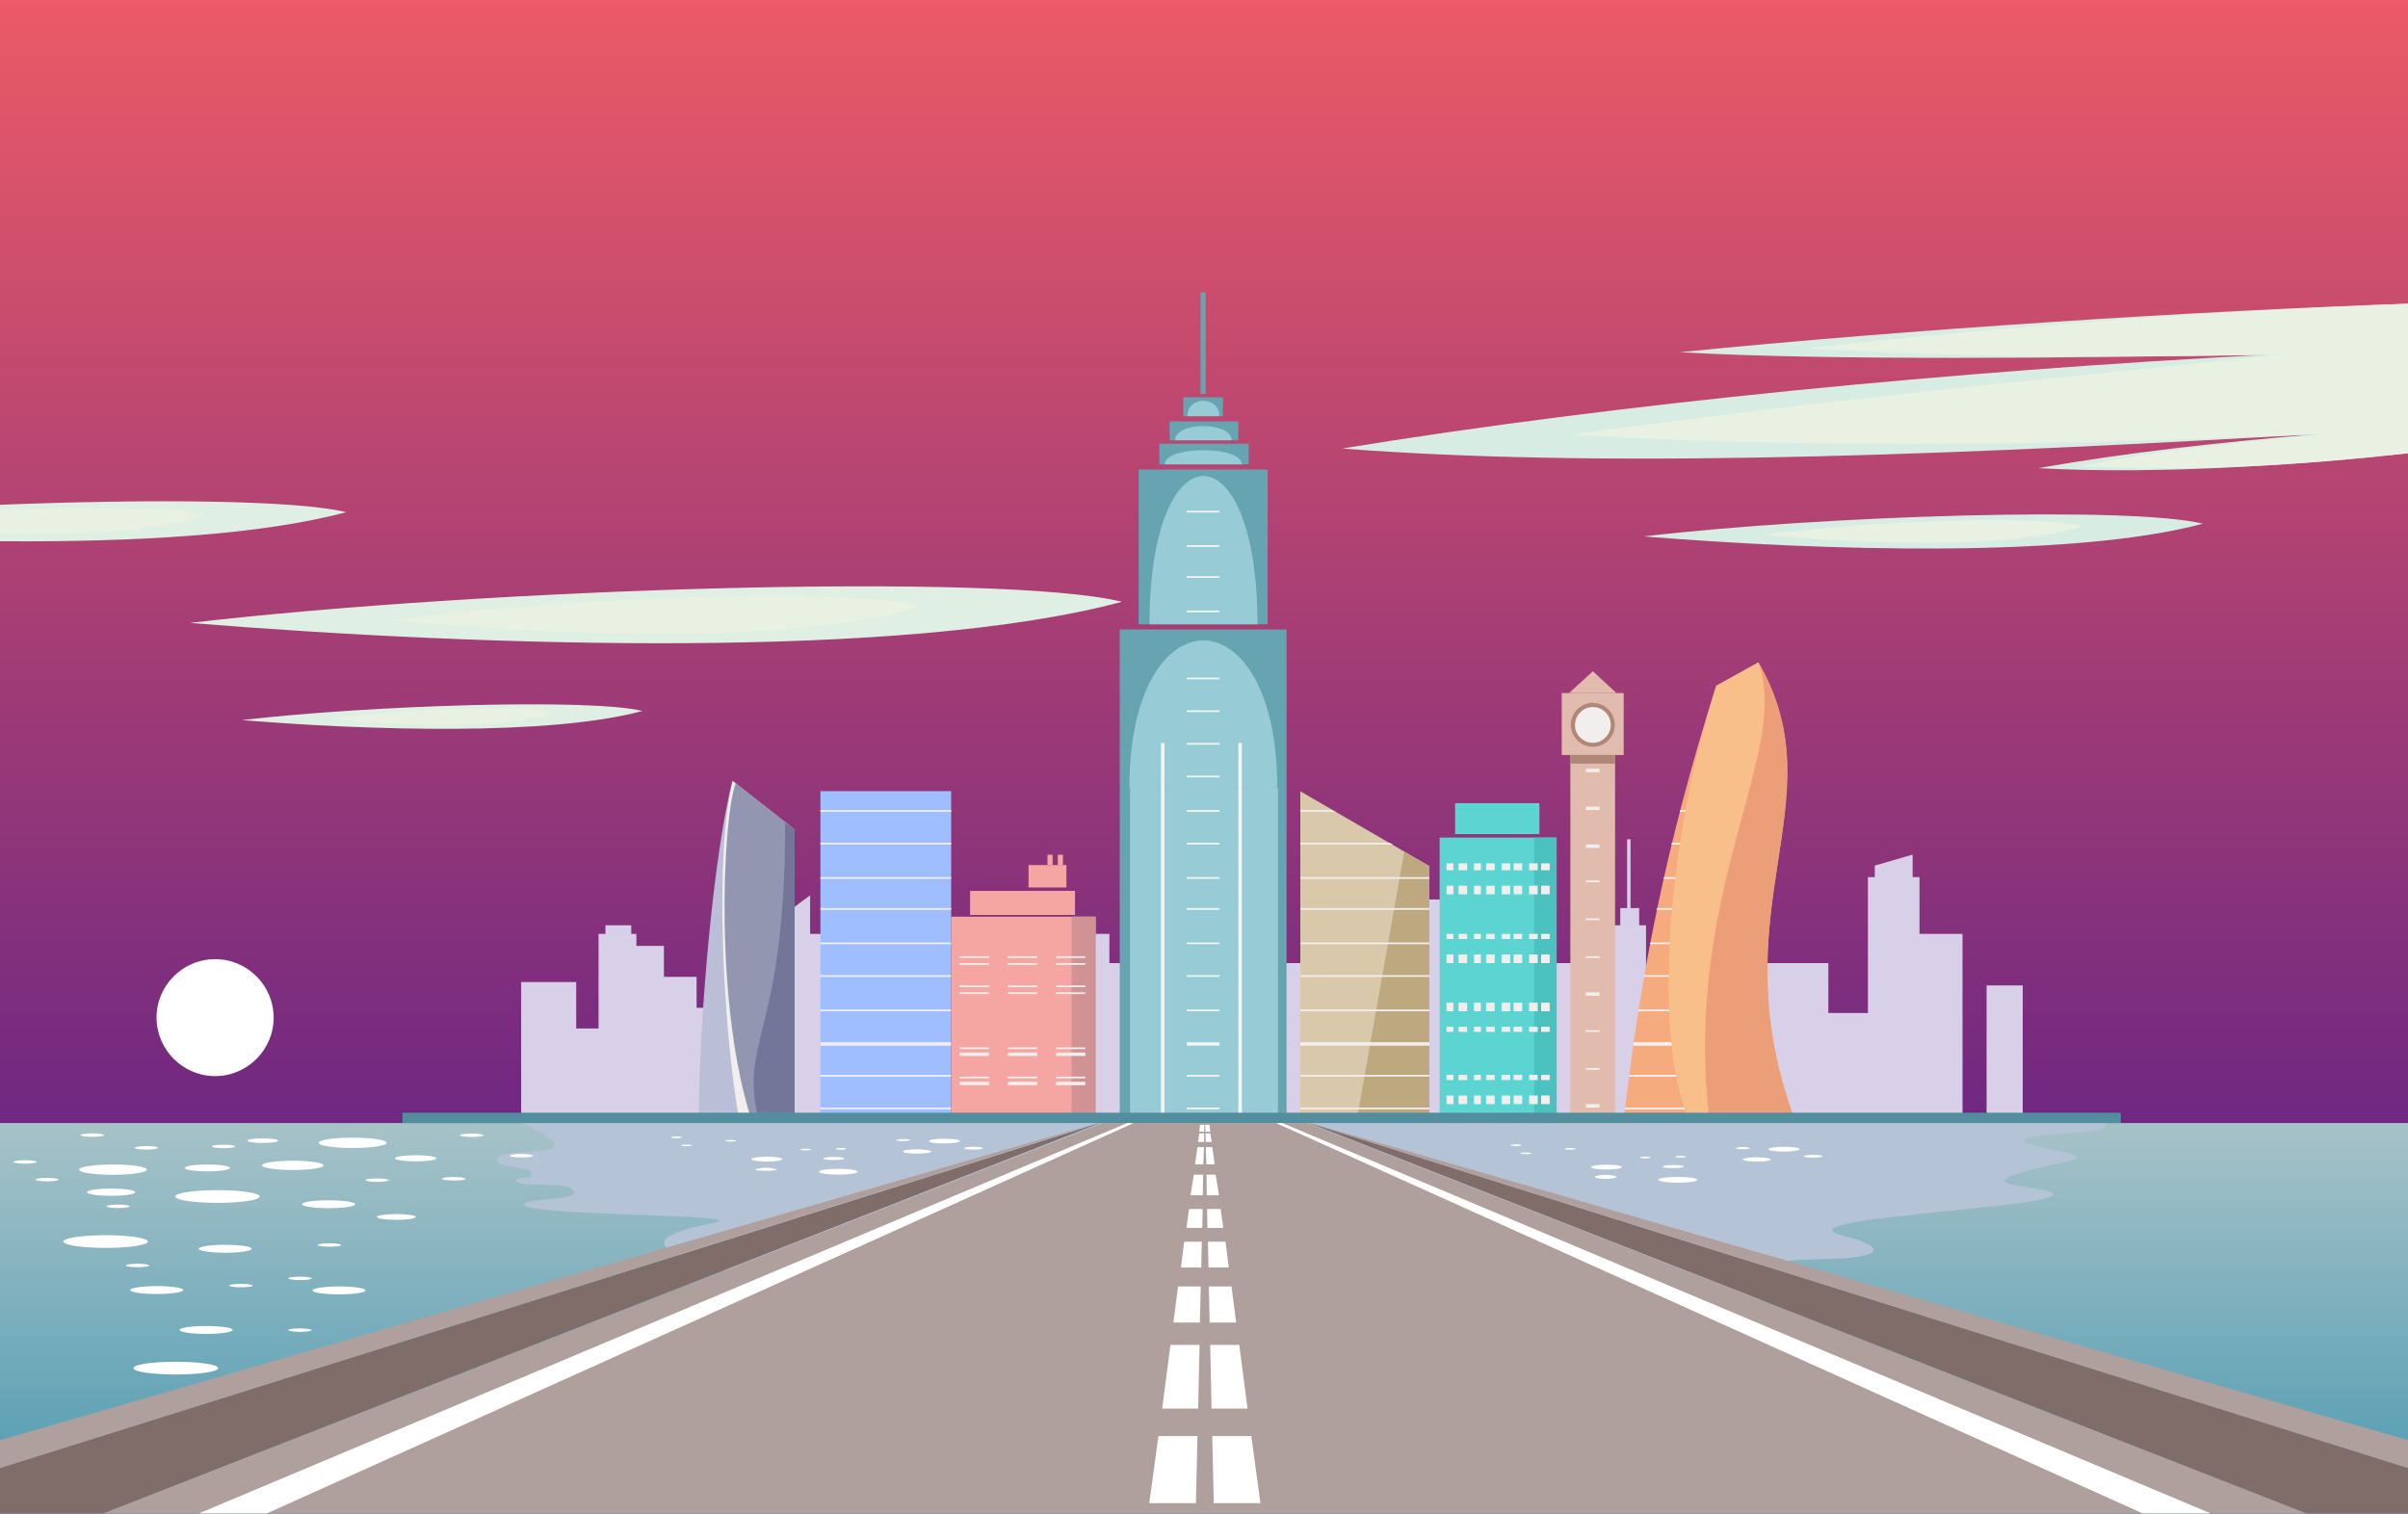
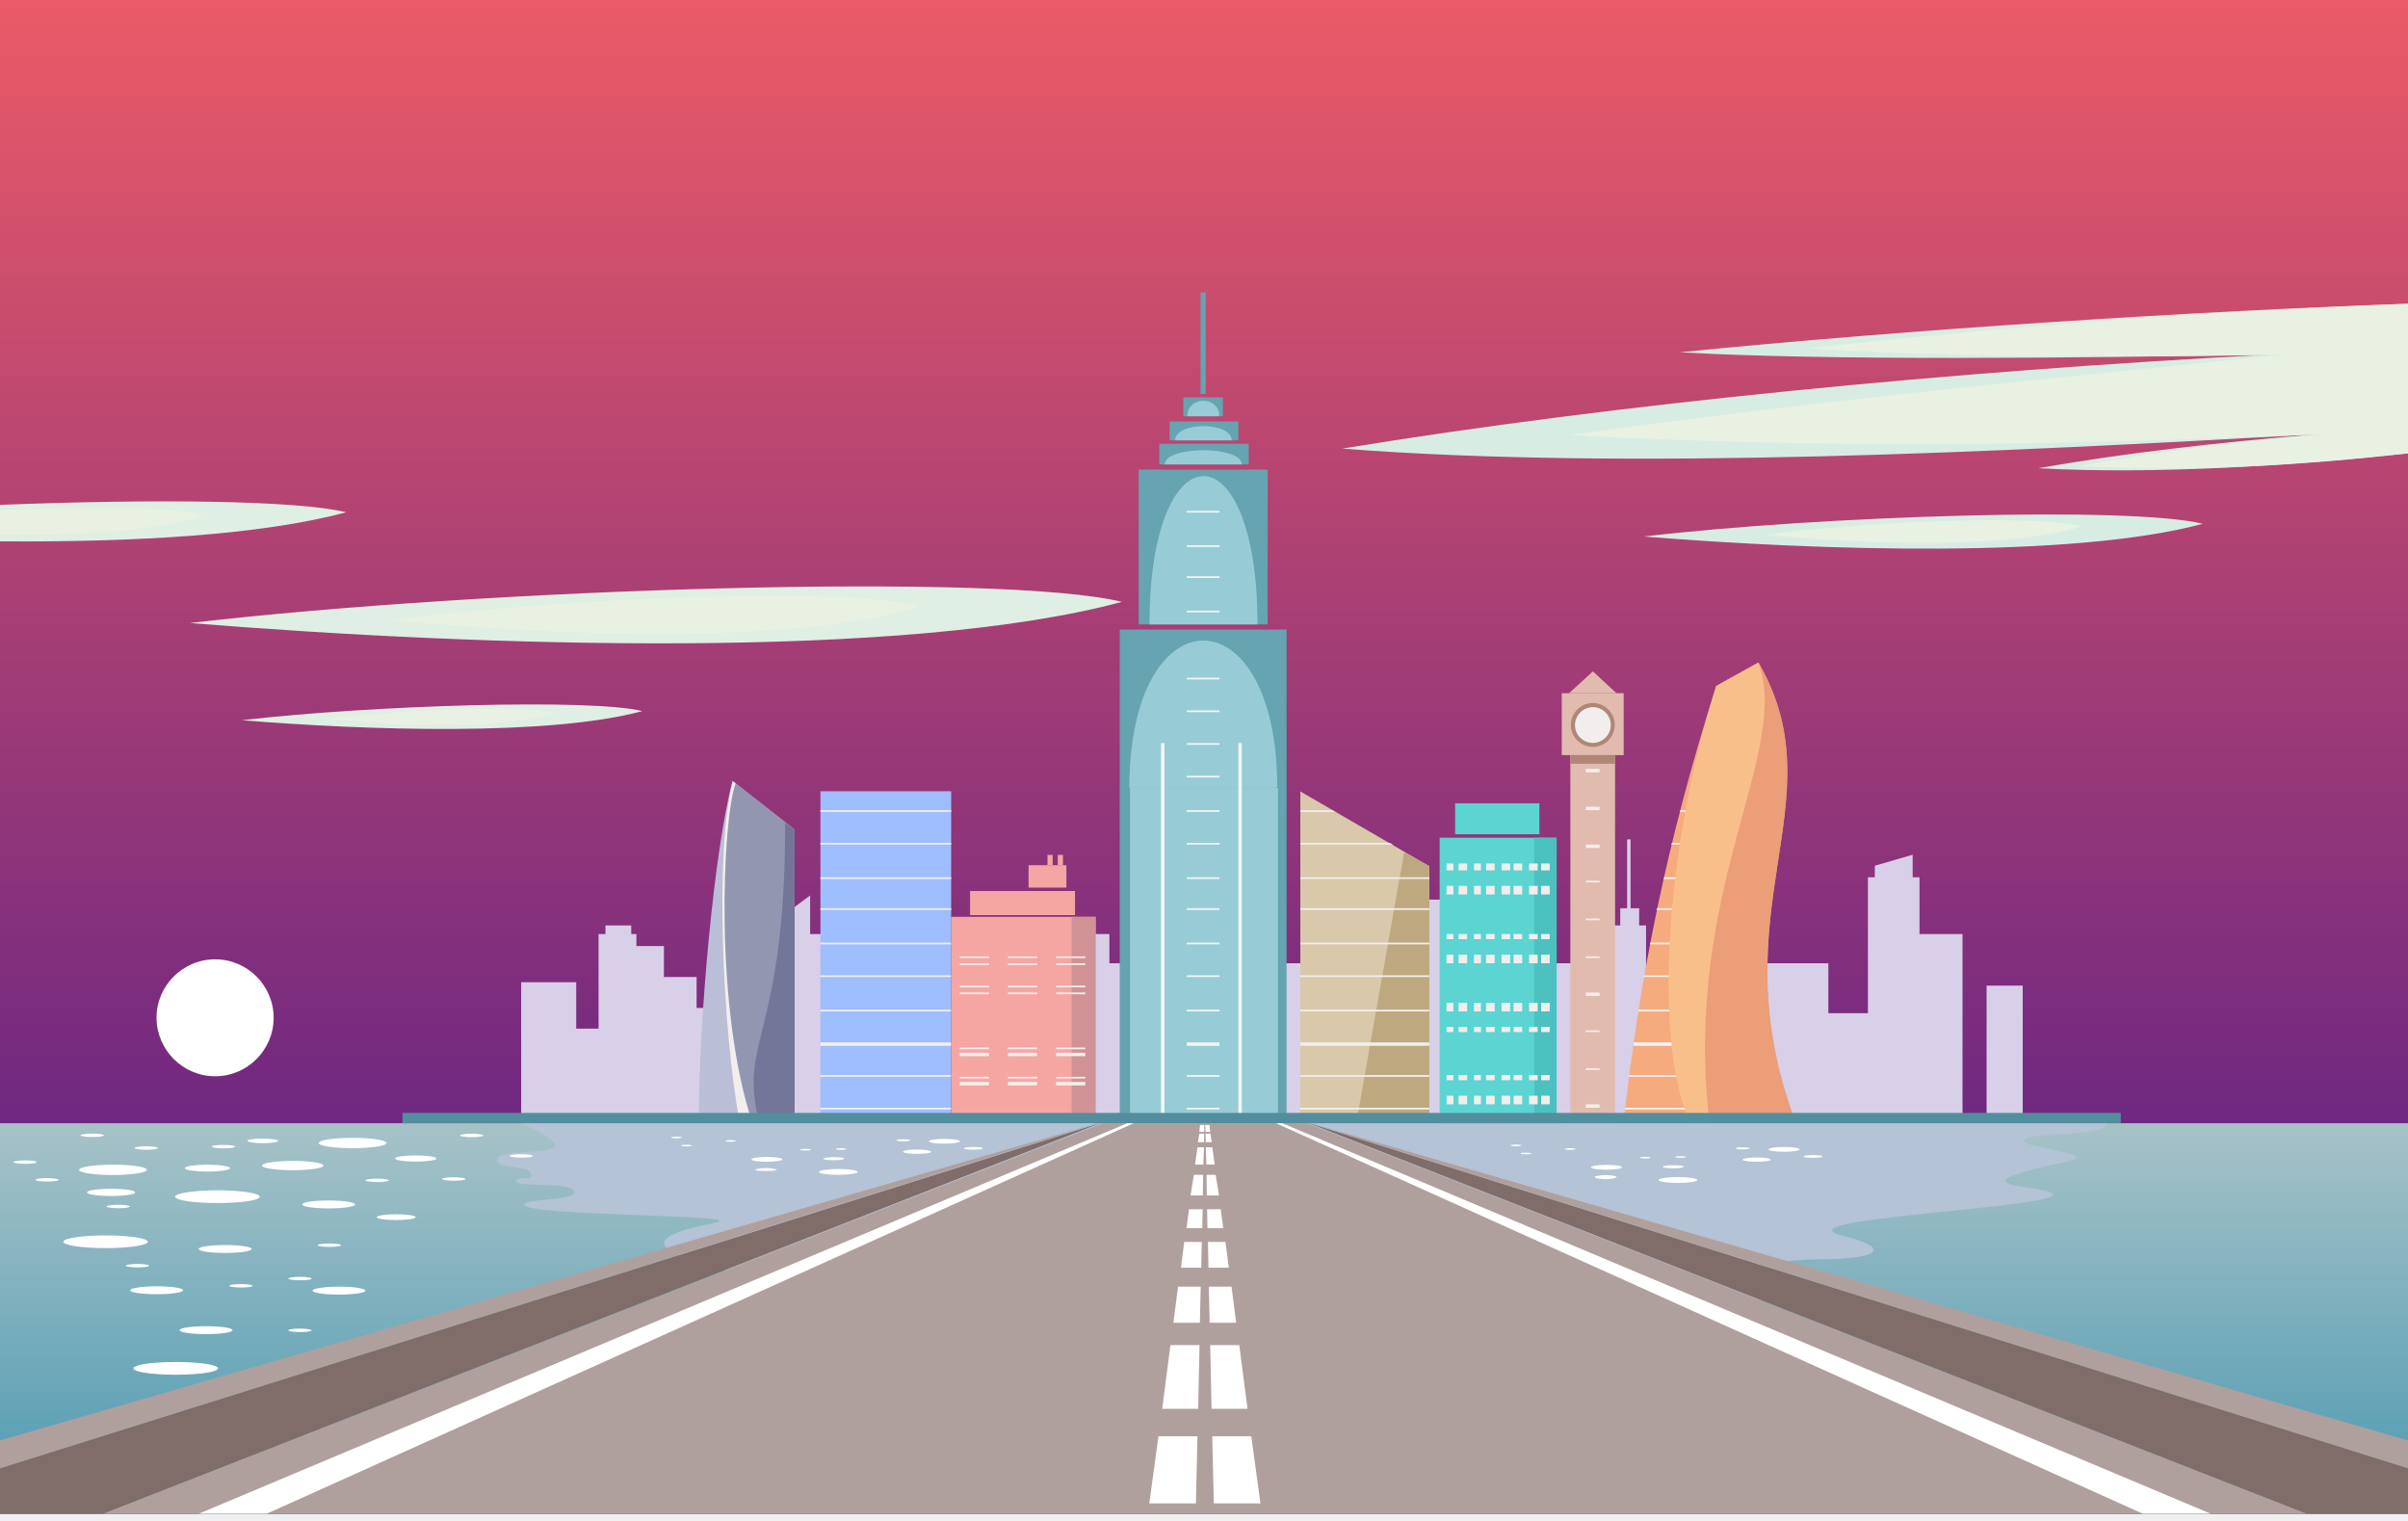
- <svg xmlns="http://www.w3.org/2000/svg" version="1.1" id="Layer_1" x="0px" y="0px" viewBox="0 100 1400 880" enable-background="new 0 0 1400 980" xml:space="preserve">
+ <svg xmlns="http://www.w3.org/2000/svg" version="1.1" id="Layer_1" x="0px" y="0px" viewBox="0 100 1400 884" enable-background="new 0 0 1400 884" xml:space="preserve">
  <linearGradient id="SVGID_1_" gradientUnits="userSpaceOnUse" x1="700" y1="980" x2="700" y2="-3.142668e-008">
    <stop class="background-1" offset="0" style="stop-color:#44168A" />
    <stop class="background-2" offset="1" style="stop-color:#FE6262" />
  </linearGradient>
  <rect fill-rule="evenodd" clip-rule="evenodd" fill="url(#SVGID_1_)" width="1400" height="980" />
  <g>
    <path fill-rule="evenodd" clip-rule="evenodd" fill="#D7EDE4" d="M1400,276.6c-120.1,4-292.1,15-423.3,28.2   c86,4.9,228.2,3.4,342.1,1.4c-181.1,9.4-379.5,28.5-538.4,54.6c166.3,12.9,384,1.9,565.3-8.3c-58.2,5-109.4,10.7-160.6,19.7   c68.7,3.8,148.7-1.7,214.9-8.6V276.6z" />
    <path fill-rule="evenodd" clip-rule="evenodd" fill="#E9F1E2" d="M1400,276.6c-107.9,4-231.1,12.7-348.9,25.9   c77.2,4.9,173.9,5.7,276.1,3.7c-158.3,16.3-269.9,26.7-414.3,46.7c152,8.1,281.9,6,438.5-0.5c-52.3,5-95,9.5-141,18.5   c61.7,3.8,130.8-0.6,189.7-7.4V276.6z" />
    <path fill-rule="evenodd" clip-rule="evenodd" fill="#D7EDE4" d="M955.7,411.9c104.3-12.2,282.8-17.7,325-7.4   C1205,424.8,1058.5,420.2,955.7,411.9L955.7,411.9z" />
    <path fill-rule="evenodd" clip-rule="evenodd" fill="#E9F1E2" d="M1026,410.9c59.2-8,160.5-11.6,184.4-4.9   C1167.5,419.4,1084.3,416.4,1026,410.9L1026,410.9z" />
    <path fill-rule="evenodd" clip-rule="evenodd" fill="#E0EFE3" d="M140.6,518.7c74.8-8.7,202.7-12.7,232.9-5.3   C319.2,528,214.2,524.7,140.6,518.7L140.6,518.7z" />
    <path fill-rule="evenodd" clip-rule="evenodd" fill="#E9F1E2" d="M191,518c42.4-5.7,115-8.3,132.2-3.5   C292.3,524.1,232.8,522,191,518L191,518z" />
    <path fill-rule="evenodd" clip-rule="evenodd" fill="#E0EFE3" d="M110.4,462.2c174-20.3,471.6-29.4,541.9-12.3   C526.1,483.8,281.8,476.1,110.4,462.2L110.4,462.2z" />
    <path fill-rule="evenodd" clip-rule="evenodd" fill="#E9F1E2" d="M227.6,460.6c98.7-13.4,267.6-19.4,307.5-8.1   C463.5,474.9,324.9,469.8,227.6,460.6L227.6,460.6z" />
    <path fill-rule="evenodd" clip-rule="evenodd" fill="#E0EFE3" d="M0,393.5c89.5-3.5,172.4-2.7,201.3,4.3   C152.1,411,78.5,415.3,0,414.7V393.5z" />
    <path fill-rule="evenodd" clip-rule="evenodd" fill="#E9F1E2" d="M0,397c52.7-2.5,102-2.2,118.9,2.6c-28.9,9-72.3,11.7-118.9,11.1   V397z" />
  </g>
  <path class="feature-6" fill-rule="evenodd" clip-rule="evenodd" fill="#D8CFE8" d="M303,753h186V643h-18v-22.4l-22,16.2V686h-44v-18h-19v-18h-16v-7  h-3v-5h-15v5h-4v55h-13v-27h-32V753z M1155,753h21v-80h-21V753z M1141,753V643h-25v-33h-4v-13.1l-22,6.4v6.7h-4v79h-23v-29h-38v93  H1141z M948,628v-40h-2v40h-4v10h-5v115h20V638h-4v-10H948z M901,753h22v-93h-22V753z M826,753h22V623h-22V753z M739,753h22v-93h-22  V753z M661,753v-93h-16v-17h-22v110H661z" />
  <g>
    <rect class="feature-4" x="477" y="560" fill-rule="evenodd" clip-rule="evenodd" fill="#9EBEFF" width="76" height="193" />
    <rect x="477" y="744" fill-rule="evenodd" clip-rule="evenodd" fill="#F2EEED" width="76" height="1" />
    <rect x="477" y="725" fill-rule="evenodd" clip-rule="evenodd" fill="#F2EEED" width="76" height="1" />
    <rect x="477" y="706" fill-rule="evenodd" clip-rule="evenodd" fill="#F2EEED" width="76" height="2" />
    <rect x="477" y="687" fill-rule="evenodd" clip-rule="evenodd" fill="#F2EEED" width="76" height="1" />
    <rect x="477" y="667" fill-rule="evenodd" clip-rule="evenodd" fill="#F2EEED" width="76" height="1" />
    <rect x="477" y="648" fill-rule="evenodd" clip-rule="evenodd" fill="#F2EEED" width="76" height="1" />
    <rect x="477" y="628" fill-rule="evenodd" clip-rule="evenodd" fill="#F2EEED" width="76" height="1" />
    <rect x="477" y="610" fill-rule="evenodd" clip-rule="evenodd" fill="#F2EEED" width="76" height="1" />
    <rect x="477" y="590" fill-rule="evenodd" clip-rule="evenodd" fill="#F2EEED" width="76" height="1" />
    <rect x="477" y="571" fill-rule="evenodd" clip-rule="evenodd" fill="#F2EEED" width="76" height="1" />
  </g>
  <g>
    <rect x="553" y="633" fill-rule="evenodd" clip-rule="evenodd" fill="#F5A6A2" width="84" height="120" />
    <rect x="564" y="618" fill-rule="evenodd" clip-rule="evenodd" fill="#F5A6A2" width="61" height="14" />
    <rect x="598" y="603" fill-rule="evenodd" clip-rule="evenodd" fill="#F5A6A2" width="22" height="13" />
    <rect x="615" y="597" fill-rule="evenodd" clip-rule="evenodd" fill="#F5A6A2" width="3" height="6" />
    <rect x="609" y="597" fill-rule="evenodd" clip-rule="evenodd" fill="#F5A6A2" width="3" height="6" />
    <rect x="623" y="633" fill-rule="evenodd" clip-rule="evenodd" fill="#D19296" width="14" height="120" />
    <path fill-rule="evenodd" clip-rule="evenodd" fill="#F2EEED" d="M558,657h17v-1h-17V657z M558,661h17v-1h-17V661z M614,661h17v-1   h-17V661z M586,661h17v-1h-17V661z M614,657h17v-1h-17V657z M586,657h17v-1h-17V657z" />
    <path fill-rule="evenodd" clip-rule="evenodd" fill="#F2EEED" d="M558,674h17v-1h-17V674z M558,678h17v-1h-17V678z M614,678h17v-1   h-17V678z M586,678h17v-1h-17V678z M614,674h17v-1h-17V674z M586,674h17v-1h-17V674z" />
    <path fill-rule="evenodd" clip-rule="evenodd" fill="#F2EEED" d="M558,710h17v-1h-17V710z M558,714h17v-2h-17V714z M614,714h17v-2   h-17V714z M586,714h17v-2h-17V714z M614,710h17v-1h-17V710z M586,710h17v-1h-17V710z" />
    <path fill-rule="evenodd" clip-rule="evenodd" fill="#F2EEED" d="M558,727h17v-1h-17V727z M558,731h17v-2h-17V731z M614,731h17v-2   h-17V731z M586,731h17v-2h-17V731z M614,727h17v-1h-17V727z M586,727h17v-1h-17V727z" />
  </g>
  <g>
    <path fill-rule="evenodd" clip-rule="evenodd" fill="#BABED6" d="M406.5,753H462V582.3L425.9,554c-10.4,38.9-19.6,136-19.6,199   H406.5z" />
    <path fill-rule="evenodd" clip-rule="evenodd" fill="#9296B1" d="M433.8,753H462V582.3L425.9,554c-10,38.9-5,150,7.8,199H433.8z" />
    <path fill-rule="evenodd" clip-rule="evenodd" fill="#F2EEED" d="M430.1,753h7.4c-22.4-67-17.5-176.6-9.8-197.6l-1.7-1.2   C415.5,593.1,419.9,698,430.1,753L430.1,753z" />
    <path fill-rule="evenodd" clip-rule="evenodd" fill="#737699" d="M441.7,753H462V582.3l-5.5-4c0,125.8-27.7,125.7-15,174.7H441.7z" />
  </g>
  <g>
    <rect class="feature-1" x="651" y="466" fill-rule="evenodd" clip-rule="evenodd" fill="#65A4B0" width="97" height="287" />
    <rect class="feature-1" x="662" y="373" fill-rule="evenodd" clip-rule="evenodd" fill="#65A4B0" width="75" height="90" />
    <rect class="feature-1" x="674" y="358" fill-rule="evenodd" clip-rule="evenodd" fill="#65A4B0" width="52" height="12" />
    <rect class="feature-1" x="680" y="345" fill-rule="evenodd" clip-rule="evenodd" fill="#65A4B0" width="40" height="11" />
    <rect class="feature-1" x="688" y="331" fill-rule="evenodd" clip-rule="evenodd" fill="#65A4B0" width="23" height="11" />
    <rect class="feature-1" x="698" y="270" fill-rule="evenodd" clip-rule="evenodd" fill="#65A4B0" width="3" height="59" />
    <path class="feature-2" fill-rule="evenodd" clip-rule="evenodd" fill="#97CCD6" d="M731.1,463c0-115-62.8-114.9-62.8,0L731.1,463   C731.1,463,731.1,463,731.1,463z" />
    <path class="feature-2" fill-rule="evenodd" clip-rule="evenodd" fill="#97CCD6" d="M742.6,557.3c-0.3-113.4-86-113.2-86,0.7H742   C742.1,557.7,742.3,557.5,742.6,557.3z" />
    <path class="feature-2" fill-rule="evenodd" clip-rule="evenodd" fill="#97CCD6" d="M722,370c-0.1-11-44.8-11-44.8,0L722,370C722,370,722,370,722,370   z" />
    <path class="feature-2" fill-rule="evenodd" clip-rule="evenodd" fill="#97CCD6" d="M716.1,355.9c-0.2-10.9-32.9-10.9-32.9,0.1H716   C716,356,716.1,355.9,716.1,355.9z" />
    <path class="feature-2" fill-rule="evenodd" clip-rule="evenodd" fill="#97CCD6" d="M708.9,341.3c-0.7-11.3-18.6-11-18.6,0.7h18.3   C708.7,341.7,708.8,341.5,708.9,341.3z" />
    <rect class="feature-2" x="657" y="558" fill-rule="evenodd" clip-rule="evenodd" fill="#97CCD6" width="86" height="195" />
    <path fill-rule="evenodd" clip-rule="evenodd" fill="#F2F5F5" d="M690,745h19v-1h-19V745z M690,572h19v-1h-19V572z M690,591h19v-1   h-19V591z M690,611h19v-1h-19V611z M690,629h19v-1h-19V629z M690,649h19v-1h-19V649z M690,668h19v-1h-19V668z M690,688h19v-1h-19   V688z M690,708h19v-2h-19V708z M690,726h19v-1h-19V726z" />
    <path fill-rule="evenodd" clip-rule="evenodd" fill="#F2F5F5" d="M690,398h19v-1h-19V398z M690,418h19v-1h-19V418z M690,436h19v-1   h-19V436z M690,456h19v-1h-19V456z M690,495h19v-1h-19V495z M690,514h19v-1h-19V514z M690,533h19v-1h-19V533z M690,552h19v-1h-19   V552z" />
    <path fill-rule="evenodd" clip-rule="evenodd" fill="#F2F5F5" d="M722,753V532h-2v221H722z" />
    <path fill-rule="evenodd" clip-rule="evenodd" fill="#F2F5F5" d="M677,753V532h-2v221H677z" />
  </g>
  <g>
    <g>
      <polygon fill-rule="evenodd" clip-rule="evenodd" fill="#D9C8A9" points="756,753 831,753 831,603.6 756,560.1   " />
      <polygon fill-rule="evenodd" clip-rule="evenodd" fill="#BDA880" points="788.5,753 831,753 831,603.6 816.4,595.4   " />
      <rect x="756" y="706" fill-rule="evenodd" clip-rule="evenodd" fill="#F2EEED" width="75" height="2" />
      <rect x="756" y="687" fill-rule="evenodd" clip-rule="evenodd" fill="#F2EEED" width="75" height="1" />
      <rect x="756" y="667" fill-rule="evenodd" clip-rule="evenodd" fill="#F2EEED" width="75" height="1" />
      <rect x="756" y="648" fill-rule="evenodd" clip-rule="evenodd" fill="#F2EEED" width="75" height="1" />
      <rect x="756" y="628" fill-rule="evenodd" clip-rule="evenodd" fill="#F2EEED" width="75" height="1" />
      <rect x="756" y="610" fill-rule="evenodd" clip-rule="evenodd" fill="#F2EEED" width="75" height="1" />
      <polygon fill-rule="evenodd" clip-rule="evenodd" fill="#F2EEED" points="756,591 809.9,591 807.9,590 756,590   " />
      <polygon fill-rule="evenodd" clip-rule="evenodd" fill="#F2EEED" points="756,572 776.4,572 774.4,571 756,571   " />
    </g>
    <rect x="756" y="744" fill-rule="evenodd" clip-rule="evenodd" fill="#F2EEED" width="75" height="1" />
    <rect x="756" y="725" fill-rule="evenodd" clip-rule="evenodd" fill="#F2EEED" width="75" height="1" />
  </g>
  <g>
    <linearGradient id="SVGID_2_" gradientUnits="userSpaceOnUse" x1="700" y1="686.75" x2="700" y2="974.868">
      <stop offset="0" style="stop-color:#C1CECE" />
      <stop offset="1" style="stop-color:#4F9BB2" />
    </linearGradient>
    <rect y="753" fill-rule="evenodd" clip-rule="evenodd" fill="url(#SVGID_2_)" width="1400" height="227" />
    <path fill-rule="evenodd" clip-rule="evenodd" fill="#B4C3D5" d="M302.8,753c51.7,23-13.8,12.3-13.8,21.2c0,6.3,19.9,2.3,19.9,9.1   c0,3.1-8.8,0.1-8.8,3.2c0,4.5,33.8-0.4,33.8,6.9c0,4.5-29.2,3.4-29.2,6.9c0,6.9,135.3,5.6,110.7,10.6   C311.6,831.6,522.3,842,451,875h502v-21.2c125,5.8,124.8-3.2,93.5-8.3c-22.8-3.7-33.6-12.9,12.9-13.4c33.7-0.3,40.6-6.5,12.3-13.6   c-47.8-11.9,186-18,104.7-28.5c-23.3-3-5.3-8.1,25.8-14.8c24.6-5.3-49.1-9.3-17.8-14.9c7.9-1.4,39-0.3,41-7.3H302.8z" />
  </g>
  <g>
    <rect x="837" y="587" fill-rule="evenodd" clip-rule="evenodd" fill="#5BD4D2" width="68" height="166" />
    <rect x="846" y="567" fill-rule="evenodd" clip-rule="evenodd" fill="#5BD4D2" width="49" height="18" />
    <rect x="892" y="587" fill-rule="evenodd" clip-rule="evenodd" fill="#4BC2C0" width="13" height="166" />
    <path fill-rule="evenodd" clip-rule="evenodd" fill="#F2EEED" d="M861,728h-4v-3h4V728z M901,742h-5v-5h5V742z M901,728h-5v-3h5   V728z M894,728h-5v-3h5V728z M894,742h-5v-5h5V742z M885,742h-5v-5h5V742z M885,728h-5v-3h5V728z M878,728h-5v-3h5V728z M878,742   h-5v-5h5V742z M869,742h-5v-5h5V742z M869,728h-5v-3h5V728z M861,742h-4v-5h4V742z M845,742h-4v-5h4V742z M853,742h-5v-5h5V742z    M845,728h-4v-3h4V728z M853,728h-5v-3h5V728z" />
    <path fill-rule="evenodd" clip-rule="evenodd" fill="#F2EEED" d="M861,688h-4v-5h4V688z M901,700h-5v-3h5V700z M901,688h-5v-5h5   V688z M894,688h-5v-5h5V688z M894,700h-5v-3h5V700z M885,700h-5v-3h5V700z M885,688h-5v-5h5V688z M878,688h-5v-5h5V688z M878,700   h-5v-3h5V700z M869,700h-5v-3h5V700z M869,688h-5v-5h5V688z M861,700h-4v-3h4V700z M845,700h-4v-3h4V700z M853,700h-5v-3h5V700z    M845,688h-4v-5h4V688z M853,688h-5v-5h5V688z" />
    <path fill-rule="evenodd" clip-rule="evenodd" fill="#F2EEED" d="M861,646h-4v-3h4V646z M901,660h-5v-5h5V660z M901,646h-5v-3h5   V646z M894,646h-5v-3h5V646z M894,660h-5v-5h5V660z M885,660h-5v-5h5V660z M885,646h-5v-3h5V646z M878,646h-5v-3h5V646z M878,660   h-5v-5h5V660z M869,660h-5v-5h5V660z M869,646h-5v-3h5V646z M861,660h-4v-5h4V660z M845,660h-4v-5h4V660z M853,660h-5v-5h5V660z    M845,646h-4v-3h4V646z M853,646h-5v-3h5V646z" />
    <path fill-rule="evenodd" clip-rule="evenodd" fill="#F2EEED" d="M861,606h-4v-4h4V606z M901,620h-5v-5h5V620z M901,606h-5v-4h5   V606z M894,606h-5v-4h5V606z M894,620h-5v-5h5V620z M885,620h-5v-5h5V620z M885,606h-5v-4h5V606z M878,606h-5v-4h5V606z M878,620   h-5v-5h5V620z M869,620h-5v-5h5V620z M869,606h-5v-4h5V606z M861,620h-4v-5h4V620z M845,620h-4v-5h4V620z M853,620h-5v-5h5V620z    M845,606h-4v-4h4V606z M853,606h-5v-4h5V606z" />
  </g>
  <g>
    <rect x="913" y="539" fill-rule="evenodd" clip-rule="evenodd" fill="#E1BBAE" width="26" height="214" />
    <path fill-rule="evenodd" clip-rule="evenodd" fill="#F2EEED" d="M922,744h8v-2h-8V744z M922,549h8v-2h-8V549z M922,571h8v-2h-8   V571z M922,593h8v-2h-8V593z M922,613h8v-1h-8V613z M922,635h8v-1h-8V635z M922,657h8v-1h-8V657z M922,679h8v-2h-8V679z M922,700h8   v-1h-8V700z M922,722h8v-1h-8V722z" />
    <rect x="908" y="503" fill-rule="evenodd" clip-rule="evenodd" fill="#E1BBAE" width="36" height="36" />
    <path fill-rule="evenodd" clip-rule="evenodd" fill="#B08676" d="M926.1,534.2c7,0,12.7-5.7,12.7-12.7c0-7-5.7-12.8-12.7-12.8   c-7,0-12.8,5.7-12.8,12.8C913.3,528.5,919,534.2,926.1,534.2L926.1,534.2z" />
    <path fill-rule="evenodd" clip-rule="evenodd" fill="#F2EEED" d="M926.1,531.9c5.7,0,10.4-4.7,10.4-10.4c0-5.7-4.7-10.4-10.4-10.4   c-5.7,0-10.4,4.7-10.4,10.4C915.6,527.2,920.3,531.9,926.1,531.9L926.1,531.9z" />
    <rect x="913" y="539" fill-rule="evenodd" clip-rule="evenodd" fill="#B08676" width="26" height="5" />
    <polygon fill-rule="evenodd" clip-rule="evenodd" fill="#E1BBAE" points="939.8,503 912.2,503 926.1,490.3  " />
  </g>
  <g>
    <path fill-rule="evenodd" clip-rule="evenodd" fill="#F5AB7E" d="M943.9,753h100.2c-46.9-124,25.4-186.2-21.8-267.8l-24.5,13.6   C968.7,590.5,953.3,668,943.9,753L943.9,753z" />
    <path fill-rule="evenodd" clip-rule="evenodd" fill="#F4F2F1" d="M944.7,745h70.3v-1h-70.2L944.7,745z M976.9,571l-0.3,1h38.4v-1   H976.9z M972,590l-0.3,1h43.2v-1H972z M967.5,610l-0.2,1h47.7v-1H967.5z M963.3,628l-0.2,1h51.9v-1H963.3z M959.5,648l-0.2,1h55.7   v-1H959.5z M955.9,667l-0.2,1h59.3v-1H955.9z M952.7,687l-0.2,1h62.5v-1H952.7z M949.8,706l-0.2,2h65.4v-2H949.8z M947.2,725   l-0.1,1h68v-1H947.2z" />
    <path fill-rule="evenodd" clip-rule="evenodd" fill="#EB9E77" d="M988.4,753h55.8c-46.9-124,25.4-186.2-21.8-267.8l-24.5,13.6   C979.8,597.4,976.9,690,988.4,753L988.4,753z" />
    <path fill-rule="evenodd" clip-rule="evenodd" fill="#F9BF8A" d="M982.7,753H994c-16.3-135,47.7-215.8,28.3-267.8l-24.5,13.6   C968.7,590.5,960.7,705,982.7,753L982.7,753z" />
  </g>
  <rect x="234" y="747" fill-rule="evenodd" clip-rule="evenodd" fill="#528E9E" width="999" height="6" />
  <path fill-rule="evenodd" clip-rule="evenodd" fill="#FFFFFF" d="M274.3,759.1c3.7,0,6.8,0.5,6.8,1s-3,1-6.8,1c-3.8,0-6.8-0.5-6.8-1  S270.6,759.1,274.3,759.1L274.3,759.1z M114.7,929.6c3.7,0,6.8,0.5,6.8,1c0,0.6-3.1,1-6.8,1c-3.8,0-6.8-0.5-6.8-1  C107.9,930.1,110.9,929.6,114.7,929.6L114.7,929.6z M102.2,891.8c13.6,0,24.6,1.6,24.6,3.7c0,2.1-11,3.7-24.6,3.7  c-13.6,0-24.6-1.6-24.6-3.7C77.5,893.4,88.6,891.8,102.2,891.8L102.2,891.8z M61.4,818.2c13.6,0,24.6,1.7,24.6,3.7  c0,2-11,3.7-24.6,3.7c-13.6,0-24.6-1.7-24.6-3.7C36.8,819.9,47.8,818.2,61.4,818.2L61.4,818.2z M91.1,847.8c8.5,0,15.4,1,15.4,2.3  c0,1.3-6.9,2.3-15.4,2.3c-8.5,0-15.4-1-15.4-2.3C75.6,848.9,82.5,847.8,91.1,847.8L91.1,847.8z M79.9,834.8c3.8,0,6.8,0.5,6.8,1  c0,0.6-3,1-6.8,1c-3.7,0-6.8-0.5-6.8-1C73.1,835.3,76.1,834.8,79.9,834.8L79.9,834.8z M119.8,871c8.5,0,15.4,1,15.4,2.3  s-6.9,2.3-15.4,2.3c-8.5,0-15.4-1-15.4-2.3S111.2,871,119.8,871L119.8,871z M133.2,906.4c3.8,0,6.8,0.5,6.8,1c0,0.6-3,1-6.8,1  c-3.8,0-6.8-0.5-6.8-1C126.4,906.8,129.4,906.4,133.2,906.4L133.2,906.4z M197.1,848c8.5,0,15.4,1,15.4,2.3c0,1.3-6.9,2.3-15.4,2.3  c-8.5,0-15.4-1-15.4-2.3C181.7,849.1,188.6,848,197.1,848L197.1,848z M174.4,872.4c3.8,0,6.8,0.5,6.8,1c0,0.6-3,1-6.8,1  c-3.7,0-6.8-0.5-6.8-1C167.6,872.8,170.6,872.4,174.4,872.4L174.4,872.4z M140.1,846.5c3.8,0,6.8,0.5,6.8,1c0,0.6-3,1-6.8,1  c-3.7,0-6.8-0.5-6.8-1C133.3,846.9,136.4,846.5,140.1,846.5L140.1,846.5z M174.4,842.3c3.8,0,6.8,0.5,6.8,1c0,0.6-3,1-6.8,1  c-3.7,0-6.8-0.5-6.8-1C167.6,842.8,170.6,842.3,174.4,842.3L174.4,842.3z M191.5,822.9c3.7,0,6.8,0.5,6.8,1c0,0.6-3.1,1-6.8,1  c-3.8,0-6.8-0.5-6.8-1C184.7,823.3,187.8,822.9,191.5,822.9L191.5,822.9z M130.9,823.8c8.5,0,15.4,1,15.4,2.3  c0,1.3-6.9,2.3-15.4,2.3s-15.4-1-15.4-2.3C115.4,824.8,122.4,823.8,130.9,823.8L130.9,823.8z M263.8,784.4c3.7,0,6.8,0.5,6.8,1  c0,0.6-3,1-6.8,1c-3.8,0-6.8-0.5-6.8-1C256.9,784.8,260,784.4,263.8,784.4L263.8,784.4z M170.2,774.9c9.9,0,17.9,1.2,17.9,2.7  c0,1.5-8,2.7-17.9,2.7c-9.9,0-17.9-1.2-17.9-2.7C152.3,776.1,160.3,774.9,170.2,774.9L170.2,774.9z M27.3,784.9c3.7,0,6.8,0.5,6.8,1  c0,0.6-3.1,1-6.8,1c-3.8,0-6.8-0.5-6.8-1C20.5,785.3,23.5,784.9,27.3,784.9L27.3,784.9z M14.6,774.6c3.8,0,6.8,0.5,6.8,1  c0,0.6-3,1-6.8,1c-3.7,0-6.8-0.5-6.8-1C7.9,775.1,10.9,774.6,14.6,774.6L14.6,774.6z M68.7,800.4c3.7,0,6.8,0.5,6.8,1  c0,0.6-3.1,1-6.8,1c-3.8,0-6.8-0.5-6.8-1C61.9,800.9,64.9,800.4,68.7,800.4L68.7,800.4z M64.6,791.1c7.7,0,14,0.9,14,2.1  c0,1.2-6.3,2.1-14,2.1s-14-0.9-14-2.1C50.6,792,56.8,791.1,64.6,791.1L64.6,791.1z M126.4,792c13.6,0,24.6,1.7,24.6,3.7  c0,2.1-11,3.7-24.6,3.7c-13.6,0-24.6-1.6-24.6-3.7C101.8,793.7,112.8,792,126.4,792L126.4,792z M65.7,777.1c10.9,0,19.7,1.3,19.7,3  c0,1.6-8.8,3-19.7,3s-19.7-1.3-19.7-3C46,778.4,54.8,777.1,65.7,777.1L65.7,777.1z M85,766.4c3.8,0,6.8,0.5,6.8,1c0,0.6-3,1-6.8,1  c-3.7,0-6.8-0.5-6.8-1C78.2,766.9,81.3,766.4,85,766.4L85,766.4z M53.6,759c3.8,0,6.8,0.5,6.8,1c0,0.6-3,1-6.8,1  c-3.7,0-6.8-0.5-6.8-1C46.8,759.5,49.9,759,53.6,759L53.6,759z M129.9,765.6c3.7,0,6.8,0.5,6.8,1c0,0.6-3,1-6.8,1  c-3.8,0-6.8-0.5-6.8-1C123,766,126.1,765.6,129.9,765.6L129.9,765.6z M120.6,777.1c7.3,0,13.2,0.9,13.2,2c0,1.1-5.9,2-13.2,2  c-7.3,0-13.2-0.9-13.2-2C107.4,778,113.3,777.1,120.6,777.1L120.6,777.1z M152.8,761.9c4.9,0,8.9,0.6,8.9,1.3c0,0.8-4,1.4-8.9,1.4  c-4.9,0-8.9-0.6-8.9-1.4C143.8,762.5,147.8,761.9,152.8,761.9L152.8,761.9z M219.3,785.2c3.7,0,6.8,0.5,6.8,1s-3,1-6.8,1  c-3.8,0-6.8-0.5-6.8-1S215.5,785.2,219.3,785.2L219.3,785.2z M191.1,797.9c8.5,0,15.4,1,15.4,2.3c0,1.3-6.9,2.3-15.4,2.3  c-8.5,0-15.4-1-15.4-2.3C175.6,798.9,182.5,797.9,191.1,797.9L191.1,797.9z M303.1,771c3.7,0,6.8,0.5,6.8,1c0,0.6-3,1-6.8,1  c-3.8,0-6.8-0.5-6.8-1C296.3,771.4,299.4,771,303.1,771L303.1,771z M241.7,771.7c6.6,0,12,0.8,12,1.8c0,1-5.4,1.8-12,1.8  c-6.6,0-12-0.8-12-1.8C229.7,772.5,235,771.7,241.7,771.7L241.7,771.7z M205,761.5c10.9,0,19.7,1.3,19.7,3s-8.8,3-19.7,3  c-10.8,0-19.7-1.3-19.7-3S194.2,761.5,205,761.5L205,761.5z M230.4,805.9c6.2,0,11.3,0.8,11.3,1.7c0,0.9-5,1.7-11.3,1.7  s-11.3-0.8-11.3-1.7C219.1,806.7,224.2,805.9,230.4,805.9L230.4,805.9z" />
  <path class="feature-3" fill-rule="evenodd" clip-rule="evenodd" fill="#FFFFFF" d="M125.1,725.7c18.7,0,34-15.3,34-34c0-18.7-15.3-34-34-34  c-18.8,0-34.1,15.3-34.1,34C91.1,710.4,106.3,725.7,125.1,725.7L125.1,725.7z" />
  <path fill-rule="evenodd" clip-rule="evenodd" fill="#FFFFFF" d="M533.2,768.3c4.5,0,8.2,0.6,8.2,1.3c0,0.7-3.7,1.2-8.2,1.2  c-4.5,0-8.2-0.6-8.2-1.2C525,768.8,528.6,768.3,533.2,768.3L533.2,768.3z M399.1,765.5c1.7,0,3.1,0.2,3.1,0.5c0,0.3-1.4,0.5-3.1,0.5  s-3.1-0.2-3.1-0.5C396,765.7,397.4,765.5,399.1,765.5L399.1,765.5z M393.3,760.8c1.7,0,3.1,0.2,3.1,0.5c0,0.2-1.4,0.5-3.1,0.5  c-1.7,0-3.1-0.2-3.1-0.5C390.2,761,391.6,760.8,393.3,760.8L393.3,760.8z M445.3,779c3.5,0,6.4,1,6.4,1c0,1-12.8,1-12.8,0  C438.9,780,441.8,779,445.3,779L445.3,779z M487.4,779.6c6.2,0,11.3,0.8,11.3,1.7c0,0.9-5.1,1.7-11.3,1.7c-6.2,0-11.3-0.7-11.3-1.7  C476.1,780.4,481.1,779.6,487.4,779.6L487.4,779.6z M445.9,772.6c5,0,9,0.6,9,1.4c0,0.7-4,1.4-9,1.4c-5,0-9-0.6-9-1.4  C436.8,773.2,440.9,772.6,445.9,772.6L445.9,772.6z M468.4,767.9c1.7,0,3.1,0.2,3.1,0.5c0,0.2-1.4,0.5-3.1,0.5s-3.1-0.2-3.1-0.5  C465.3,768.1,466.7,767.9,468.4,767.9L468.4,767.9z M424.8,762.8c1.7,0,3.1,0.2,3.1,0.5c0,0.2-1.4,0.5-3.1,0.5  c-1.7,0-3.1-0.2-3.1-0.5C421.7,763.1,423.1,762.8,424.8,762.8L424.8,762.8z M489,767.5c1.7,0,3.1,0.2,3.1,0.5c0,0.2-1.4,0.5-3.1,0.5  c-1.7,0-3.1-0.2-3.1-0.5C485.8,767.7,487.2,767.5,489,767.5L489,767.5z M484.7,772.7c3.4,0,6.1,0.4,6.1,0.9c0,0.5-2.7,0.9-6.1,0.9  c-3.3,0-6.1-0.4-6.1-0.9C478.7,773.2,481.4,772.7,484.7,772.7L484.7,772.7z M525.2,762.3c2.2,0,4.1,0.3,4.1,0.6s-1.9,0.6-4.1,0.6  c-2.3,0-4.1-0.3-4.1-0.6S522.9,762.3,525.2,762.3L525.2,762.3z M565.9,766.8c3,0,5.5,0.3,5.5,0.8c0,0.5-2.4,0.8-5.5,0.8  c-3,0-5.5-0.3-5.5-0.8C560.5,767.2,562.9,766.8,565.9,766.8L565.9,766.8z M549.1,762.1c5,0,9,0.6,9,1.4c0,0.7-4,1.4-9,1.4  s-9-0.6-9-1.4C540.1,762.7,544.1,762.1,549.1,762.1L549.1,762.1z" />
  <path fill-rule="evenodd" clip-rule="evenodd" fill="#FFFFFF" d="M1021.3,772.9c4.5,0,8.2,0.6,8.2,1.3c0,0.7-3.7,1.2-8.2,1.2  c-4.5,0-8.2-0.6-8.2-1.2C1013.1,773.5,1016.8,772.9,1021.3,772.9L1021.3,772.9z M887.2,770.1c1.7,0,3.1,0.2,3.1,0.5  c0,0.2-1.4,0.5-3.1,0.5c-1.7,0-3.1-0.2-3.1-0.5C884.1,770.3,885.5,770.1,887.2,770.1L887.2,770.1z M881.4,765.4  c1.7,0,3.1,0.2,3.1,0.5c0,0.2-1.4,0.5-3.1,0.5c-1.7,0-3.1-0.2-3.1-0.5C878.3,765.6,879.7,765.4,881.4,765.4L881.4,765.4z   M933.5,783.1c3.5,0,6.4,0.9,6.4,0.9c0,2-12.8,2-12.8,0C927,784,929.9,783.1,933.5,783.1L933.5,783.1z M975.5,784.3  c6.2,0,11.3,0.7,11.3,1.7c0,0.9-5,1.7-11.3,1.7s-11.3-0.8-11.3-1.7C964.2,785,969.3,784.3,975.5,784.3L975.5,784.3z M934,777.2  c5,0,9,0.6,9,1.4c0,0.8-4.1,1.4-9,1.4c-5,0-9-0.6-9-1.4C925,777.9,929,777.2,934,777.2L934,777.2z M956.5,772.5  c1.7,0,3.1,0.2,3.1,0.5c0,0.2-1.4,0.5-3.1,0.5c-1.7,0-3.1-0.2-3.1-0.5C953.4,772.7,954.8,772.5,956.5,772.5L956.5,772.5z   M912.9,767.5c1.7,0,3.1,0.2,3.1,0.5c0,0.3-1.4,0.5-3.1,0.5c-1.7,0-3.1-0.2-3.1-0.5C909.8,767.7,911.2,767.5,912.9,767.5  L912.9,767.5z M977.1,772.1c1.7,0,3.1,0.2,3.1,0.5c0,0.3-1.4,0.5-3.1,0.5c-1.7,0-3.1-0.2-3.1-0.5C974,772.3,975.4,772.1,977.1,772.1  L977.1,772.1z M972.8,777.4c3.3,0,6.1,0.4,6.1,0.9c0,0.5-2.7,0.9-6.1,0.9c-3.4,0-6.1-0.4-6.1-0.9  C966.8,777.8,969.5,777.4,972.8,777.4L972.8,777.4z M1013.3,767c2.3,0,4.1,0.3,4.1,0.6c0,0.3-1.8,0.6-4.1,0.6  c-2.2,0-4.1-0.2-4.1-0.6C1009.2,767.3,1011,767,1013.3,767L1013.3,767z M1054.1,771.5c3,0,5.5,0.3,5.5,0.8s-2.4,0.8-5.5,0.8  c-3,0-5.5-0.4-5.5-0.8S1051,771.5,1054.1,771.5L1054.1,771.5z M1037.3,766.8c5,0,9,0.6,9,1.4c0,0.7-4.1,1.4-9,1.4  c-5,0-9.1-0.6-9.1-1.4C1028.2,767.4,1032.3,766.8,1037.3,766.8L1037.3,766.8z" />
  <g>
    <polygon class="feature-5" fill-rule="evenodd" clip-rule="evenodd" fill="#B0A09D" points="641.1,753 759.9,753 1341.2,980 59.8,980  " />
    <path fill-rule="evenodd" clip-rule="evenodd" fill="#FFFFFF" d="M655.4,753h3.7l-504,227h-39.5L655.4,753z M697.7,754h2.5l-0.1,4   h-2.8L697.7,754z M703.2,754h-2.5l0.2,4h2.7L703.2,754z M700.9,759l0.1,5h3.5l-0.8-5H700.9z M701,767l0.4,10h4.8l-1.4-10H701z    M701.5,783l0.1,12h7.1l-1.9-12H701.5z M701.8,803l0.2,11h9.2l-1.5-11H701.8z M702.3,822l0.3,15h11.8l-1.9-15H702.3z M702.8,848   l0.5,21h15.4l-2.7-21H702.8z M703.6,882l0.8,37h20.9l-4.8-37H703.6z M704.8,935l0.9,39h27.1l-5.3-39H704.8z M700.1,759l-0.1,5h-3.5   l0.8-5H700.1z M700,767l-0.4,10h-4.8l1.4-10H700z M699.5,783l-0.2,12h-7.1l1.9-12H699.5z M699.2,803l-0.2,11h-9.2l1.5-11H699.2z    M698.7,822l-0.3,15h-11.8l1.9-15H698.7z M698.1,848l-0.5,21h-15.4l2.7-21H698.1z M697.4,882l-0.8,37h-20.9l4.8-37H697.4z    M696.2,935l-0.9,39h-27.1l5.3-39H696.2z M745.5,753h-3.6l503.9,227h39.5L745.5,753z" />
    <polygon fill-rule="evenodd" clip-rule="evenodd" fill="#806C68" points="640.8,752.5 0,953.6 0,980 59.8,980  " />
    <polygon fill-rule="evenodd" clip-rule="evenodd" fill="#B0A09D" points="640.5,752.3 0,953.6 0,937.4  " />
    <polygon fill-rule="evenodd" clip-rule="evenodd" fill="#806C68" points="759.7,752.5 1400,953.6 1400,980 1341.2,980  " />
    <polygon fill-rule="evenodd" clip-rule="evenodd" fill="#B0A09D" points="759.5,752.3 1400,953.6 1400,937.4  " />
  </g>
</svg>
